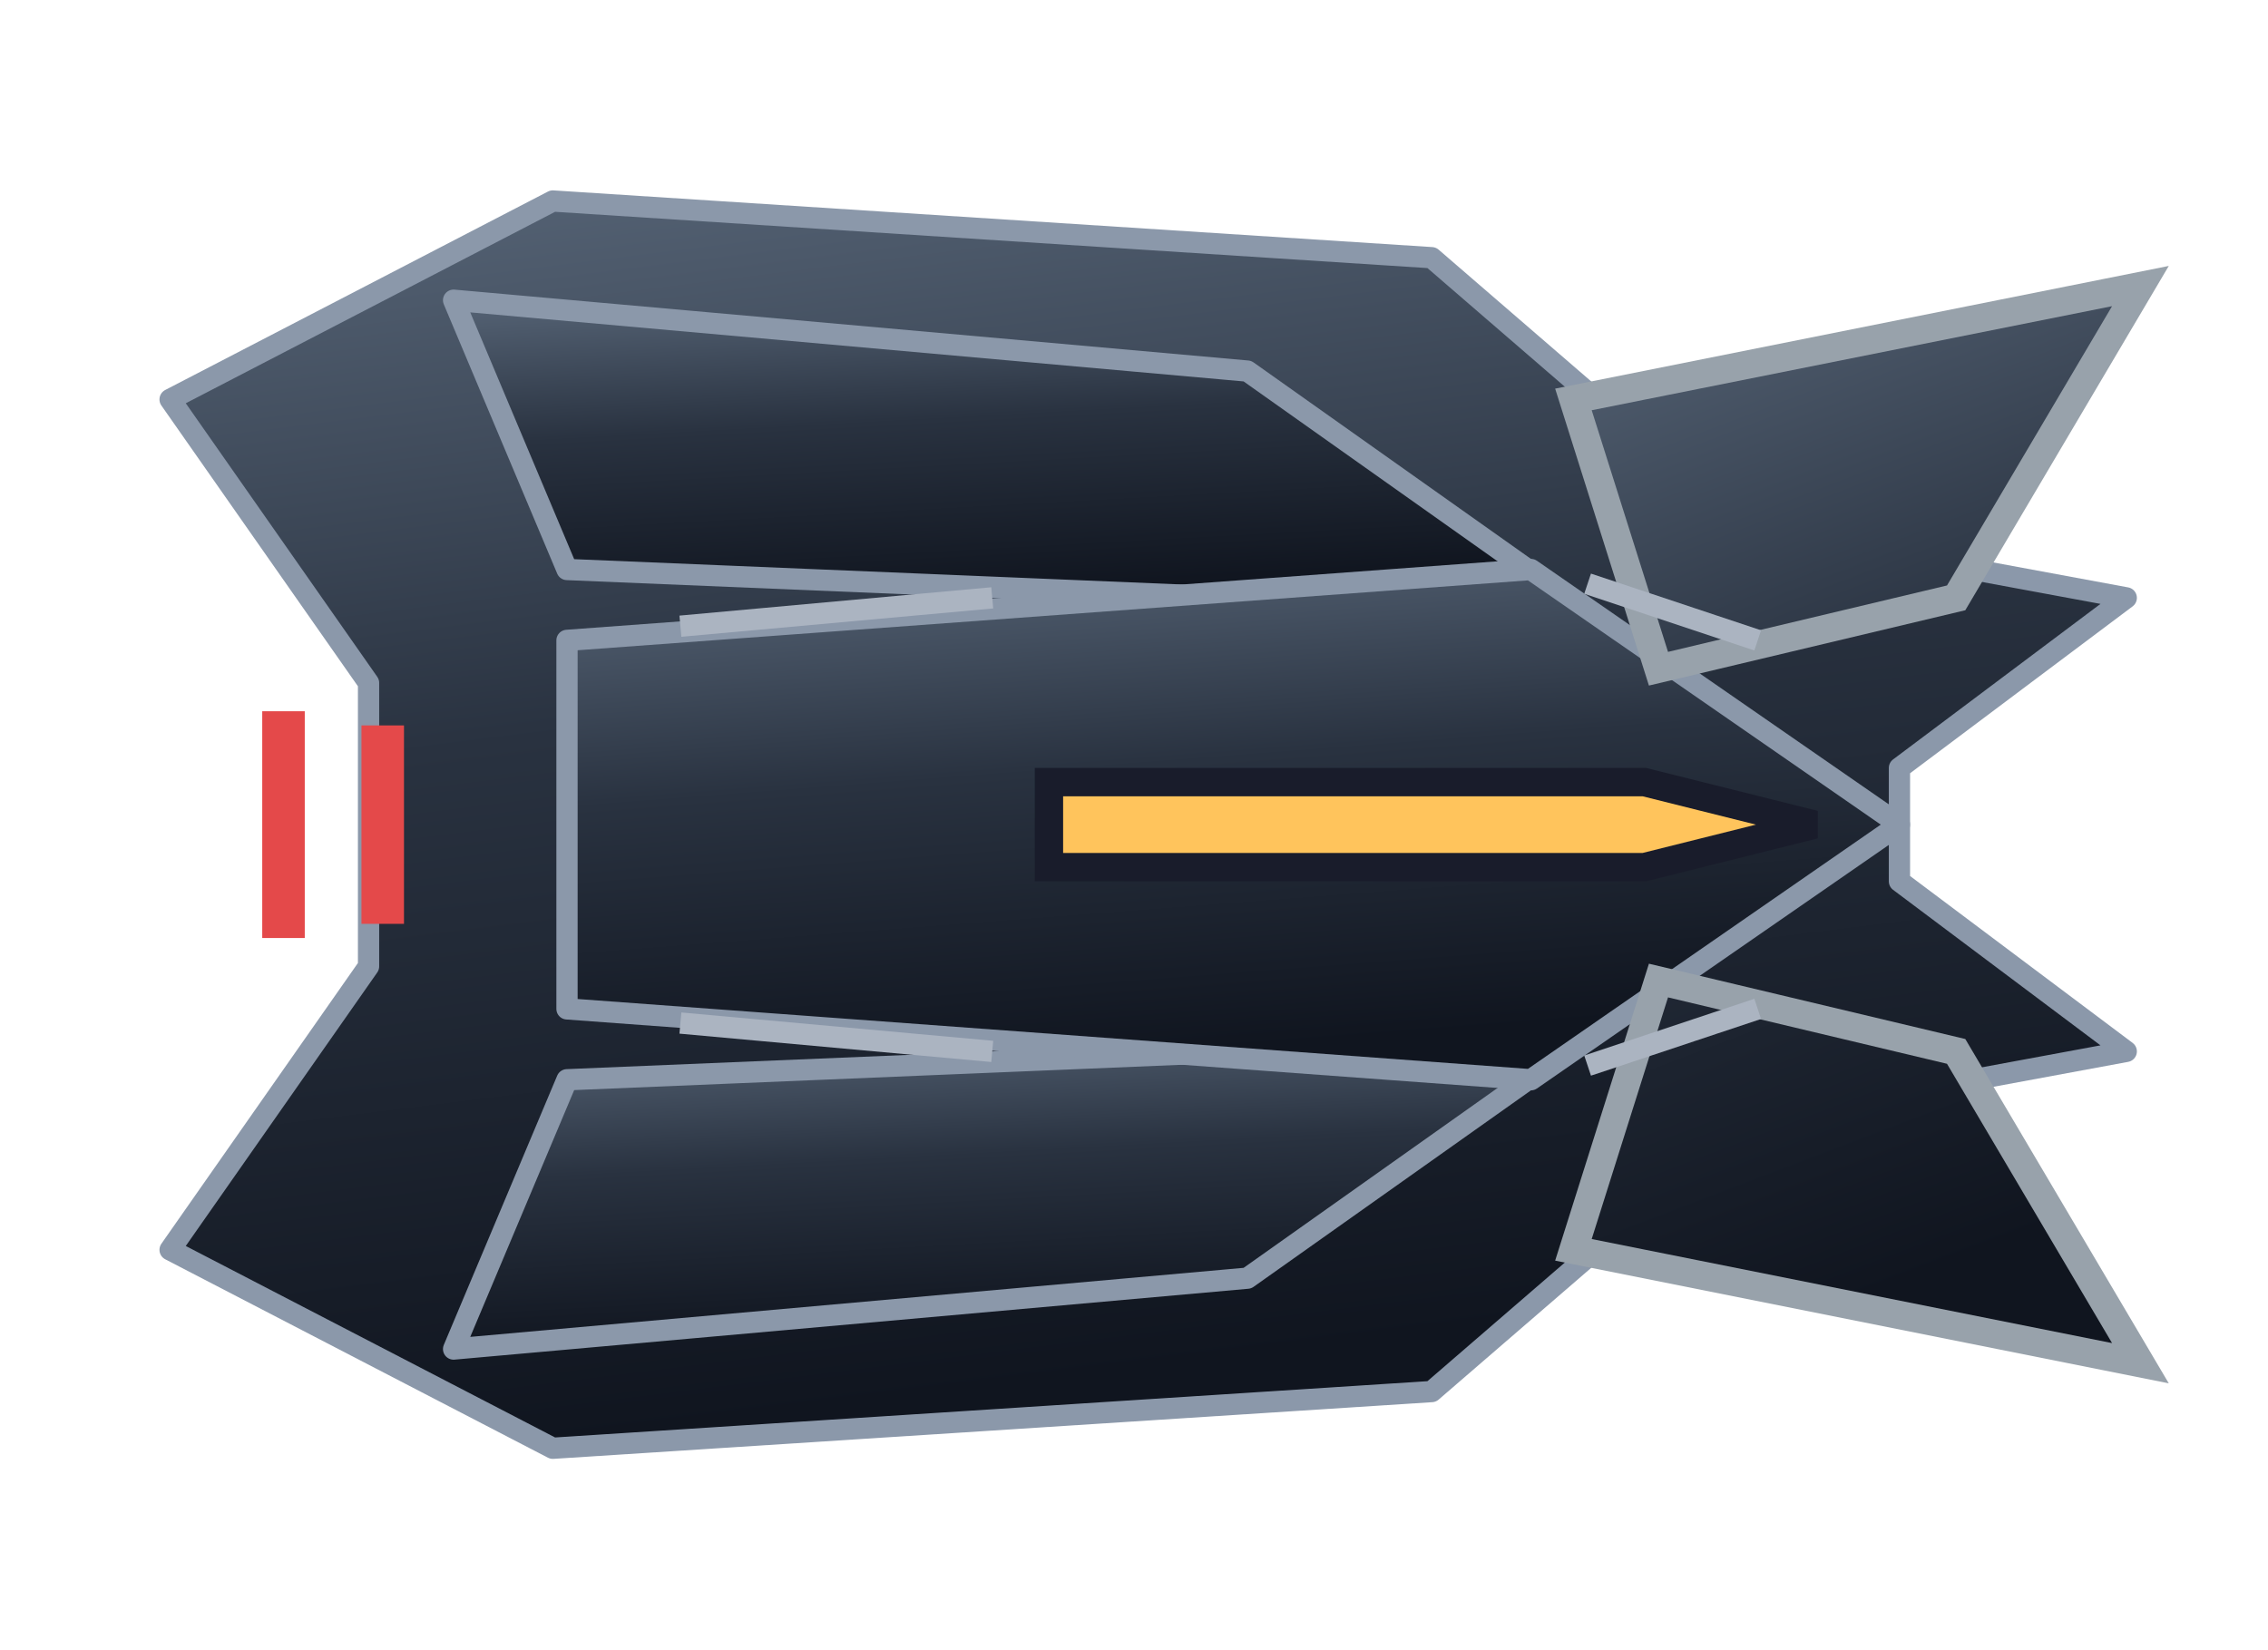
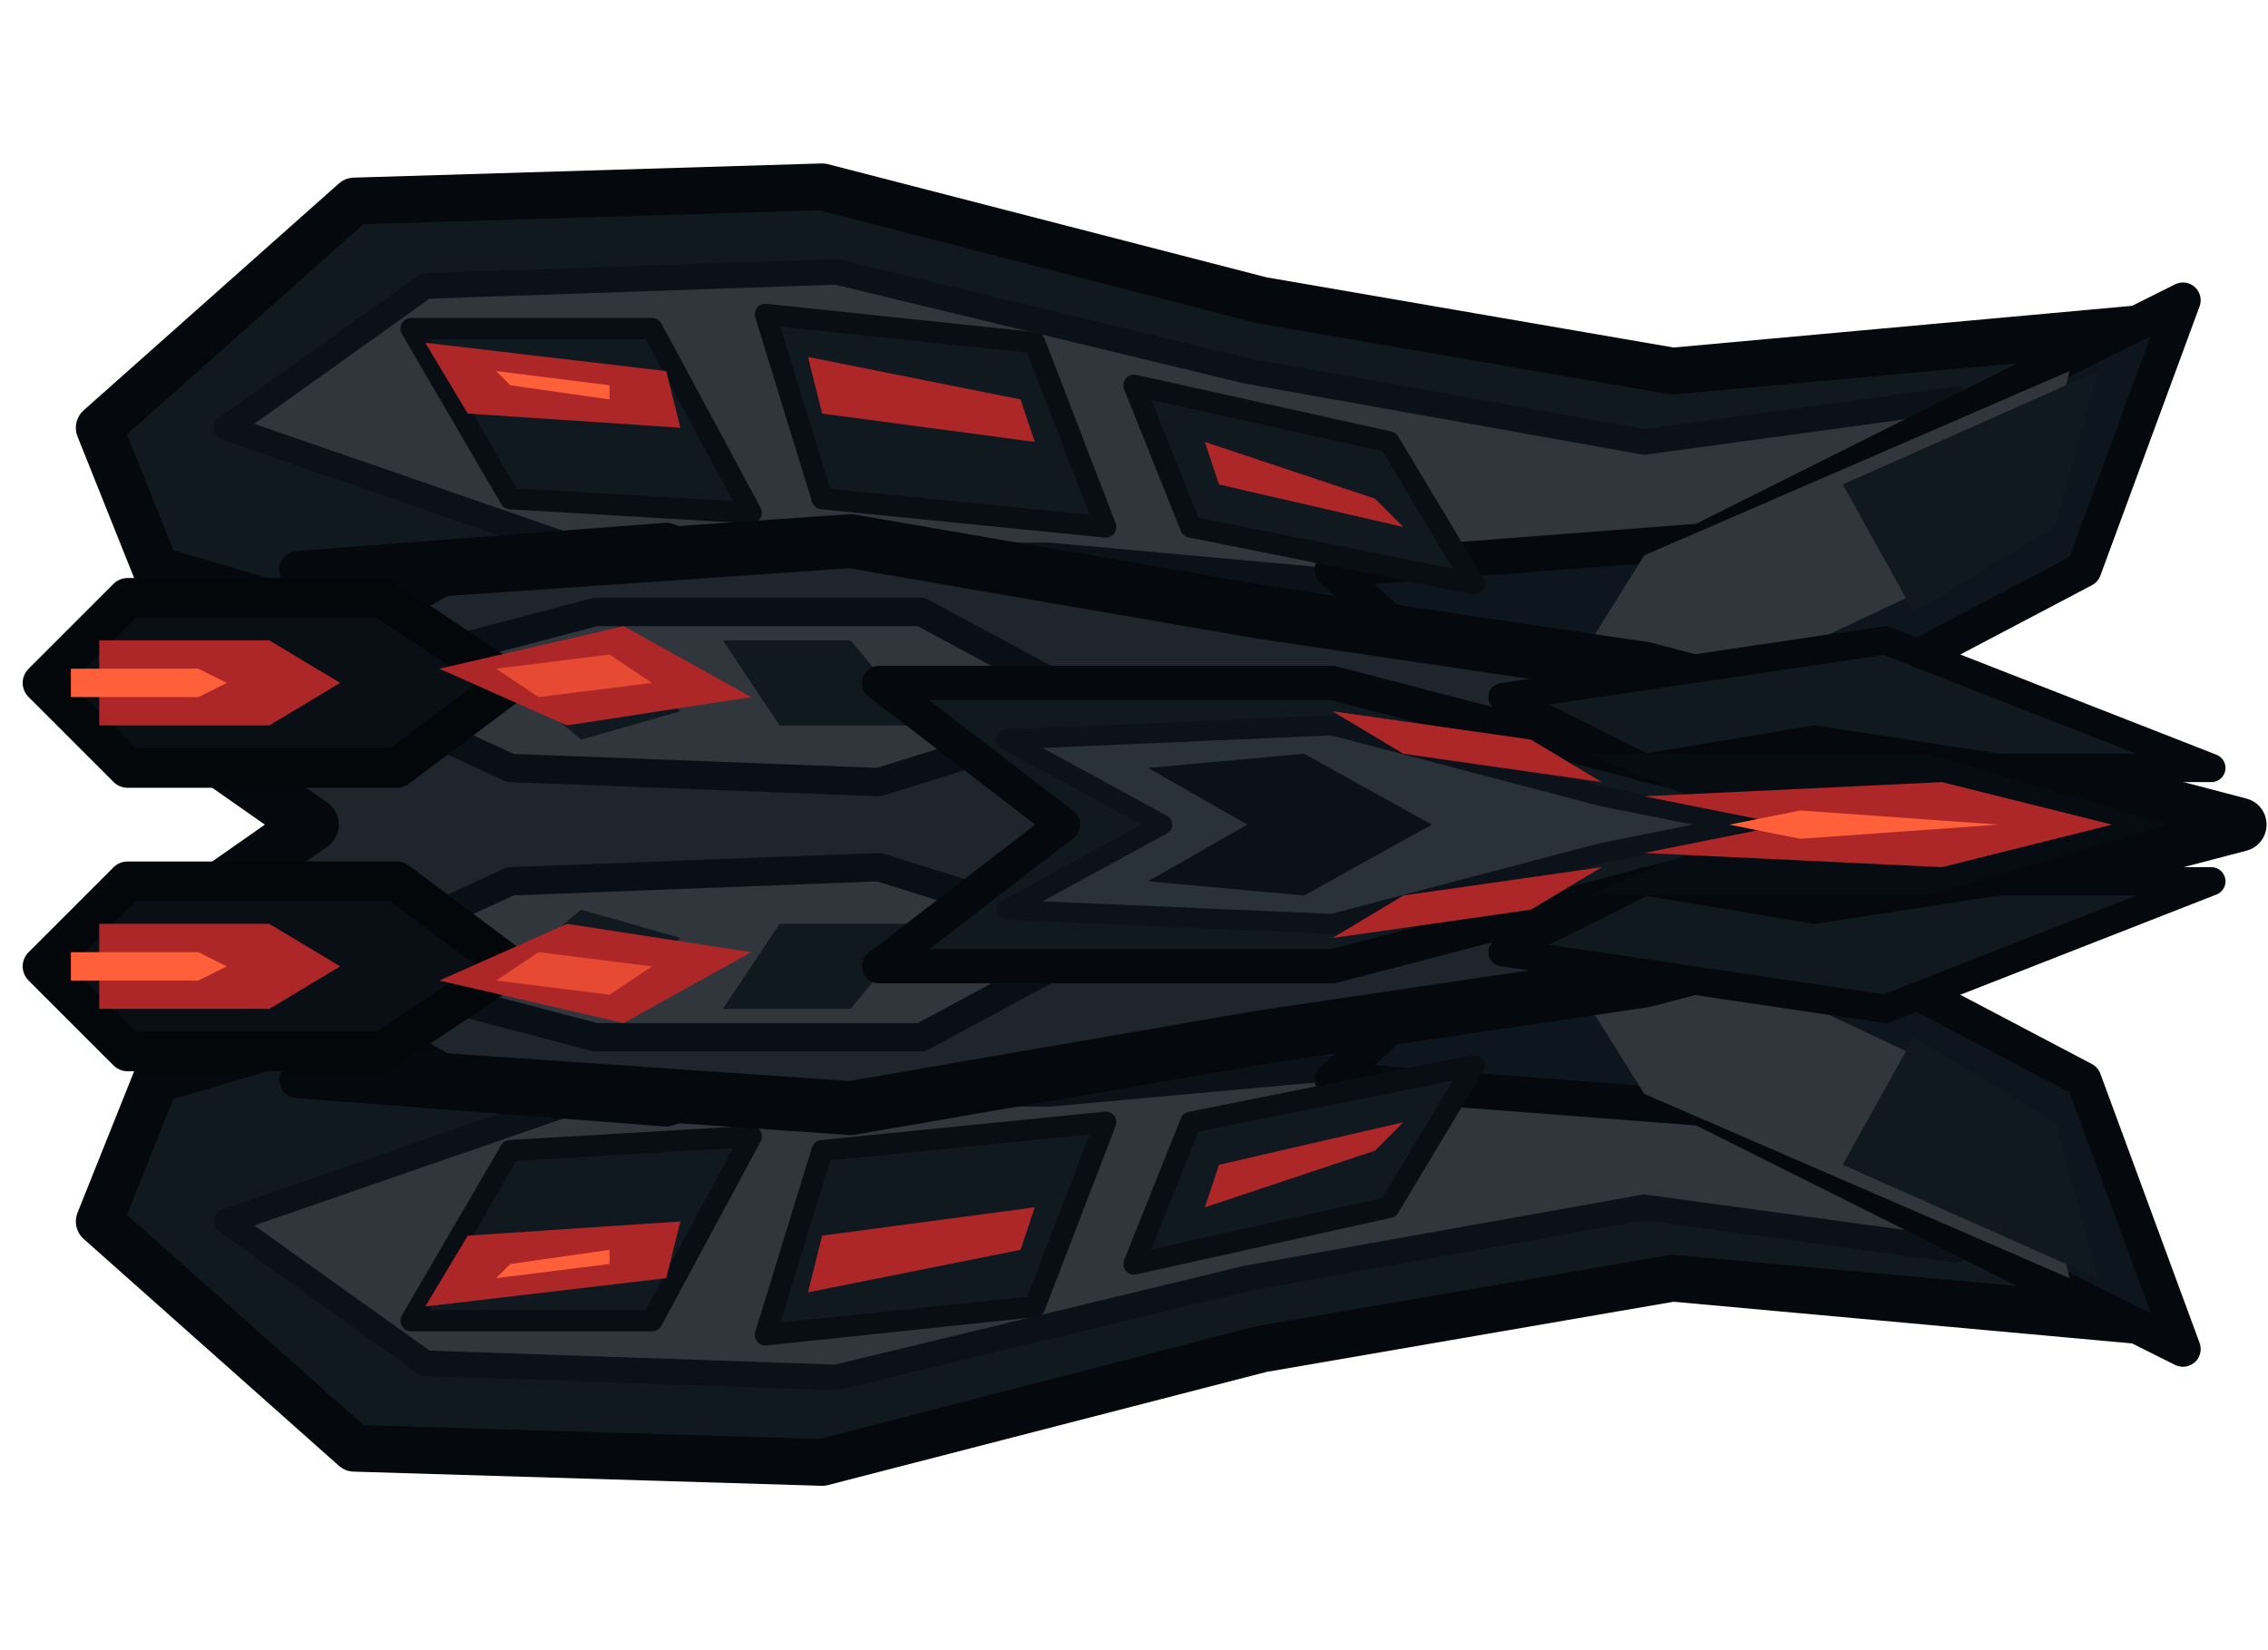
<svg xmlns="http://www.w3.org/2000/svg" width="88" height="64" viewBox="0 0 160 100">
-   <defs>
-     <linearGradient id="plate" x1="0" y1="0" x2="0.2" y2="1">
-       <stop stop-color="#566476" />
-       <stop offset=".45" stop-color="#293240" />
-       <stop offset="1" stop-color="#10151f" />
-     </linearGradient>
-   </defs>
-   <path d="M12 20L39 6 101 10 123 29 150 34 134 46 134 54 150 66 123 71 101 90 39 94 12 80 26 60 26 40Z" fill="url(#plate)" stroke="#8b98aa" stroke-width="1.5" stroke-linejoin="round" />
-   <path d="M32 13L88 18 112 35 40 32Z" fill="url(#plate)" stroke="#8b98aa" stroke-width="1.5" stroke-linejoin="round" />
-   <path d="M32 87L88 82 112 65 40 68Z" fill="url(#plate)" stroke="#8b98aa" stroke-width="1.5" stroke-linejoin="round" />
-   <path d="M40 37L108 32 134 50 108 68 40 63Z" fill="url(#plate)" stroke="#8b98aa" stroke-width="1.5" stroke-linejoin="round" />
-   <path d="M111 20L151 12 138 34 117 39ZM111 80L151 88 138 66 117 61Z" fill="url(#plate)" stroke="#98a2ab" stroke-width="2" />
-   <path d="M20 42v16M27 43v14" stroke="#e4494a" stroke-width="3" />
-   <path d="M74 47L116 47 128 50 116 53 74 53Z" fill="#ffc45c" stroke="#191c2b" stroke-width="2" />
-   <path d="M48 36L70 34M48 64L70 66M112 33l12 4M112 67l12 -4" fill="none" stroke="#abb4c1" stroke-width="1.5" />
+   <g stroke-linecap="round" stroke-linejoin="round">
+     <path d="M7 22 25 6 58 5 89 13 118 18 151 15 142 33 116 40 88 36 57 37 28 37 11 32Z" fill="#111920" stroke="#05080c" stroke-width="3.3" />
+     <path d="M7 78 25 94 58 95 89 87 118 82 151 85 142 67 116 60 88 64 57 63 28 63 11 68Z" fill="#111920" stroke="#05080c" stroke-width="3.3" />
+     <path d="M16 22 30 12 59 11 88 18 116 23 138 20 132 29 107 34 74 31 42 31Z" fill="#30363c" stroke="#0a1118" stroke-width="1.8" />
+     <path d="M16 78 30 88 59 89 88 82 116 77 138 80 132 71 107 66 74 69 42 69Z" fill="#30363c" stroke="#0a1118" stroke-width="1.8" />
+     <path d="M94 32 120 30 154 13 147 32 128 42 106 43Z" fill="#0d161e" stroke="#05080c" stroke-width="2.5" />
+     <path d="M94 68 120 70 154 87 147 68 128 58 106 57Z" fill="#0d161e" stroke="#05080c" stroke-width="2.5" />
+     <path d="M116 31 146 18 143 30 126 38 111 39Z M116 69 146 82 143 70 126 62 111 61Z" fill="#30363c" />
+     <path d="M130 26 148 18 145 29 135 35Z M130 74 148 82 145 71 135 65Z" fill="#111920" />
+     <path d="M29 15 46 15 53 28 36 27Z M54 14 73 16 78 29 58 27Z M80 19 98 23 104 33 84 29Z" fill="#111920" stroke="#090e14" stroke-width="1.5" />
+     <path d="M29 85 46 85 53 72 36 73Z M54 86 73 84 78 71 58 73Z M80 81 98 77 104 67 84 71Z" fill="#111920" stroke="#090e14" stroke-width="1.5" />
+     <path d="M30 16 47 18 48 22 33 21Z M57 17 72 20 73 23 58 21Z M85 23 97 27 99 29 86 26Z" fill="#ad2729" />
+     <path d="M30 84 47 82 48 78 33 79Z M57 83 72 80 73 77 58 79Z M85 77 97 73 99 71 86 74Z" fill="#ad2729" />
+     <path d="M35 18 43 19 43 20 36 19Z M35 82 43 81 43 80 36 81Z" fill="#ff6039" />
+     <path d="M21 32 47 30 66 37 47 42 24 40Z M21 68 47 70 66 63 47 58 24 60Z" fill="#0a1118" stroke="#05080c" stroke-width="2.6" />
+     <path d="M28 34 44 34 55 38 41 39Z M28 66 44 66 55 62 41 61Z" fill="#30363c" />
+     <path d="M12 43 31 32 60 30 89 35 116 39 158 50 116 61 89 65 60 70 31 68 12 57 22 50Z" fill="#1e252c" stroke="#05080c" stroke-width="3.8" />
+     <path d="M23 40 42 35 65 35 78 42 62 47 36 46Z M23 60 42 65 65 65 78 58 62 53 36 54Z" fill="#30363c" stroke="#090f16" stroke-width="2" />
+     <path d="M35 39 43 37 48 42 41 44Z M51 37 60 37 65 43 55 43Z M35 61 43 63 48 58 41 56Z M51 63 60 63 65 57 55 57Z" fill="#101820" />
+     <path d="M62 40 94 40 117 46 133 50 117 54 94 60 62 60 75 50Z" fill="#101820" stroke="#05080c" stroke-width="2.4" />
+     <path d="M71 44 94 43 113 48 123 50 113 52 94 57 71 56 82 50Z" fill="#293139" stroke="#0b1219" stroke-width="1.4" />
+     <path d="M81 46 92 45 101 50 92 55 81 54 88 50Z" fill="#0a1118" />
+     <path d="M106 41 133 37 156 46 141 46 128 44 116 46Z M106 59 133 63 156 54 141 54 128 56 116 54Z" fill="#111920" stroke="#05080c" stroke-width="2" />
+     <path d="M112 45 136 45 153 50 136 55 112 55 124 50Z" fill="#060c12" />
+     <path d="M116 48 137 47 149 50 137 53 116 52 126 50Z" fill="#ad2729" />
+     <path d="M127 49 141 50 127 51 122 50Z" fill="#ff6039" />
+     <path d="M9 34 27 34 36 40 28 46 9 46 3 40Z M9 54 28 54 36 60 27 66 9 66 3 60Z" fill="#090f15" stroke="#04070a" stroke-width="2.8" />
+     <path d="M7 37 19 37 24 40 19 43 7 43Z M7 57 19 57 24 60 19 63 7 63Z" fill="#ad2729" />
+     <path d="M5 39 14 39 16 40 14 41 5 41Z M5 59 14 59 16 60 14 61 5 61Z" fill="#ff6039" />
+     <path d="M31 39 44 36 53 41 40 43Z M31 61 44 64 53 59 40 57Z" fill="#ad2729" />
+     <path d="M35 39 43 38 46 40 38 41Z M35 61 43 62 46 60 38 59Z" fill="#e74a32" />
+     <path d="M94 42 108 44 113 47 99 45Z M94 58 108 56 113 53 99 55Z" fill="#ad2729" />
+   </g>
</svg>
